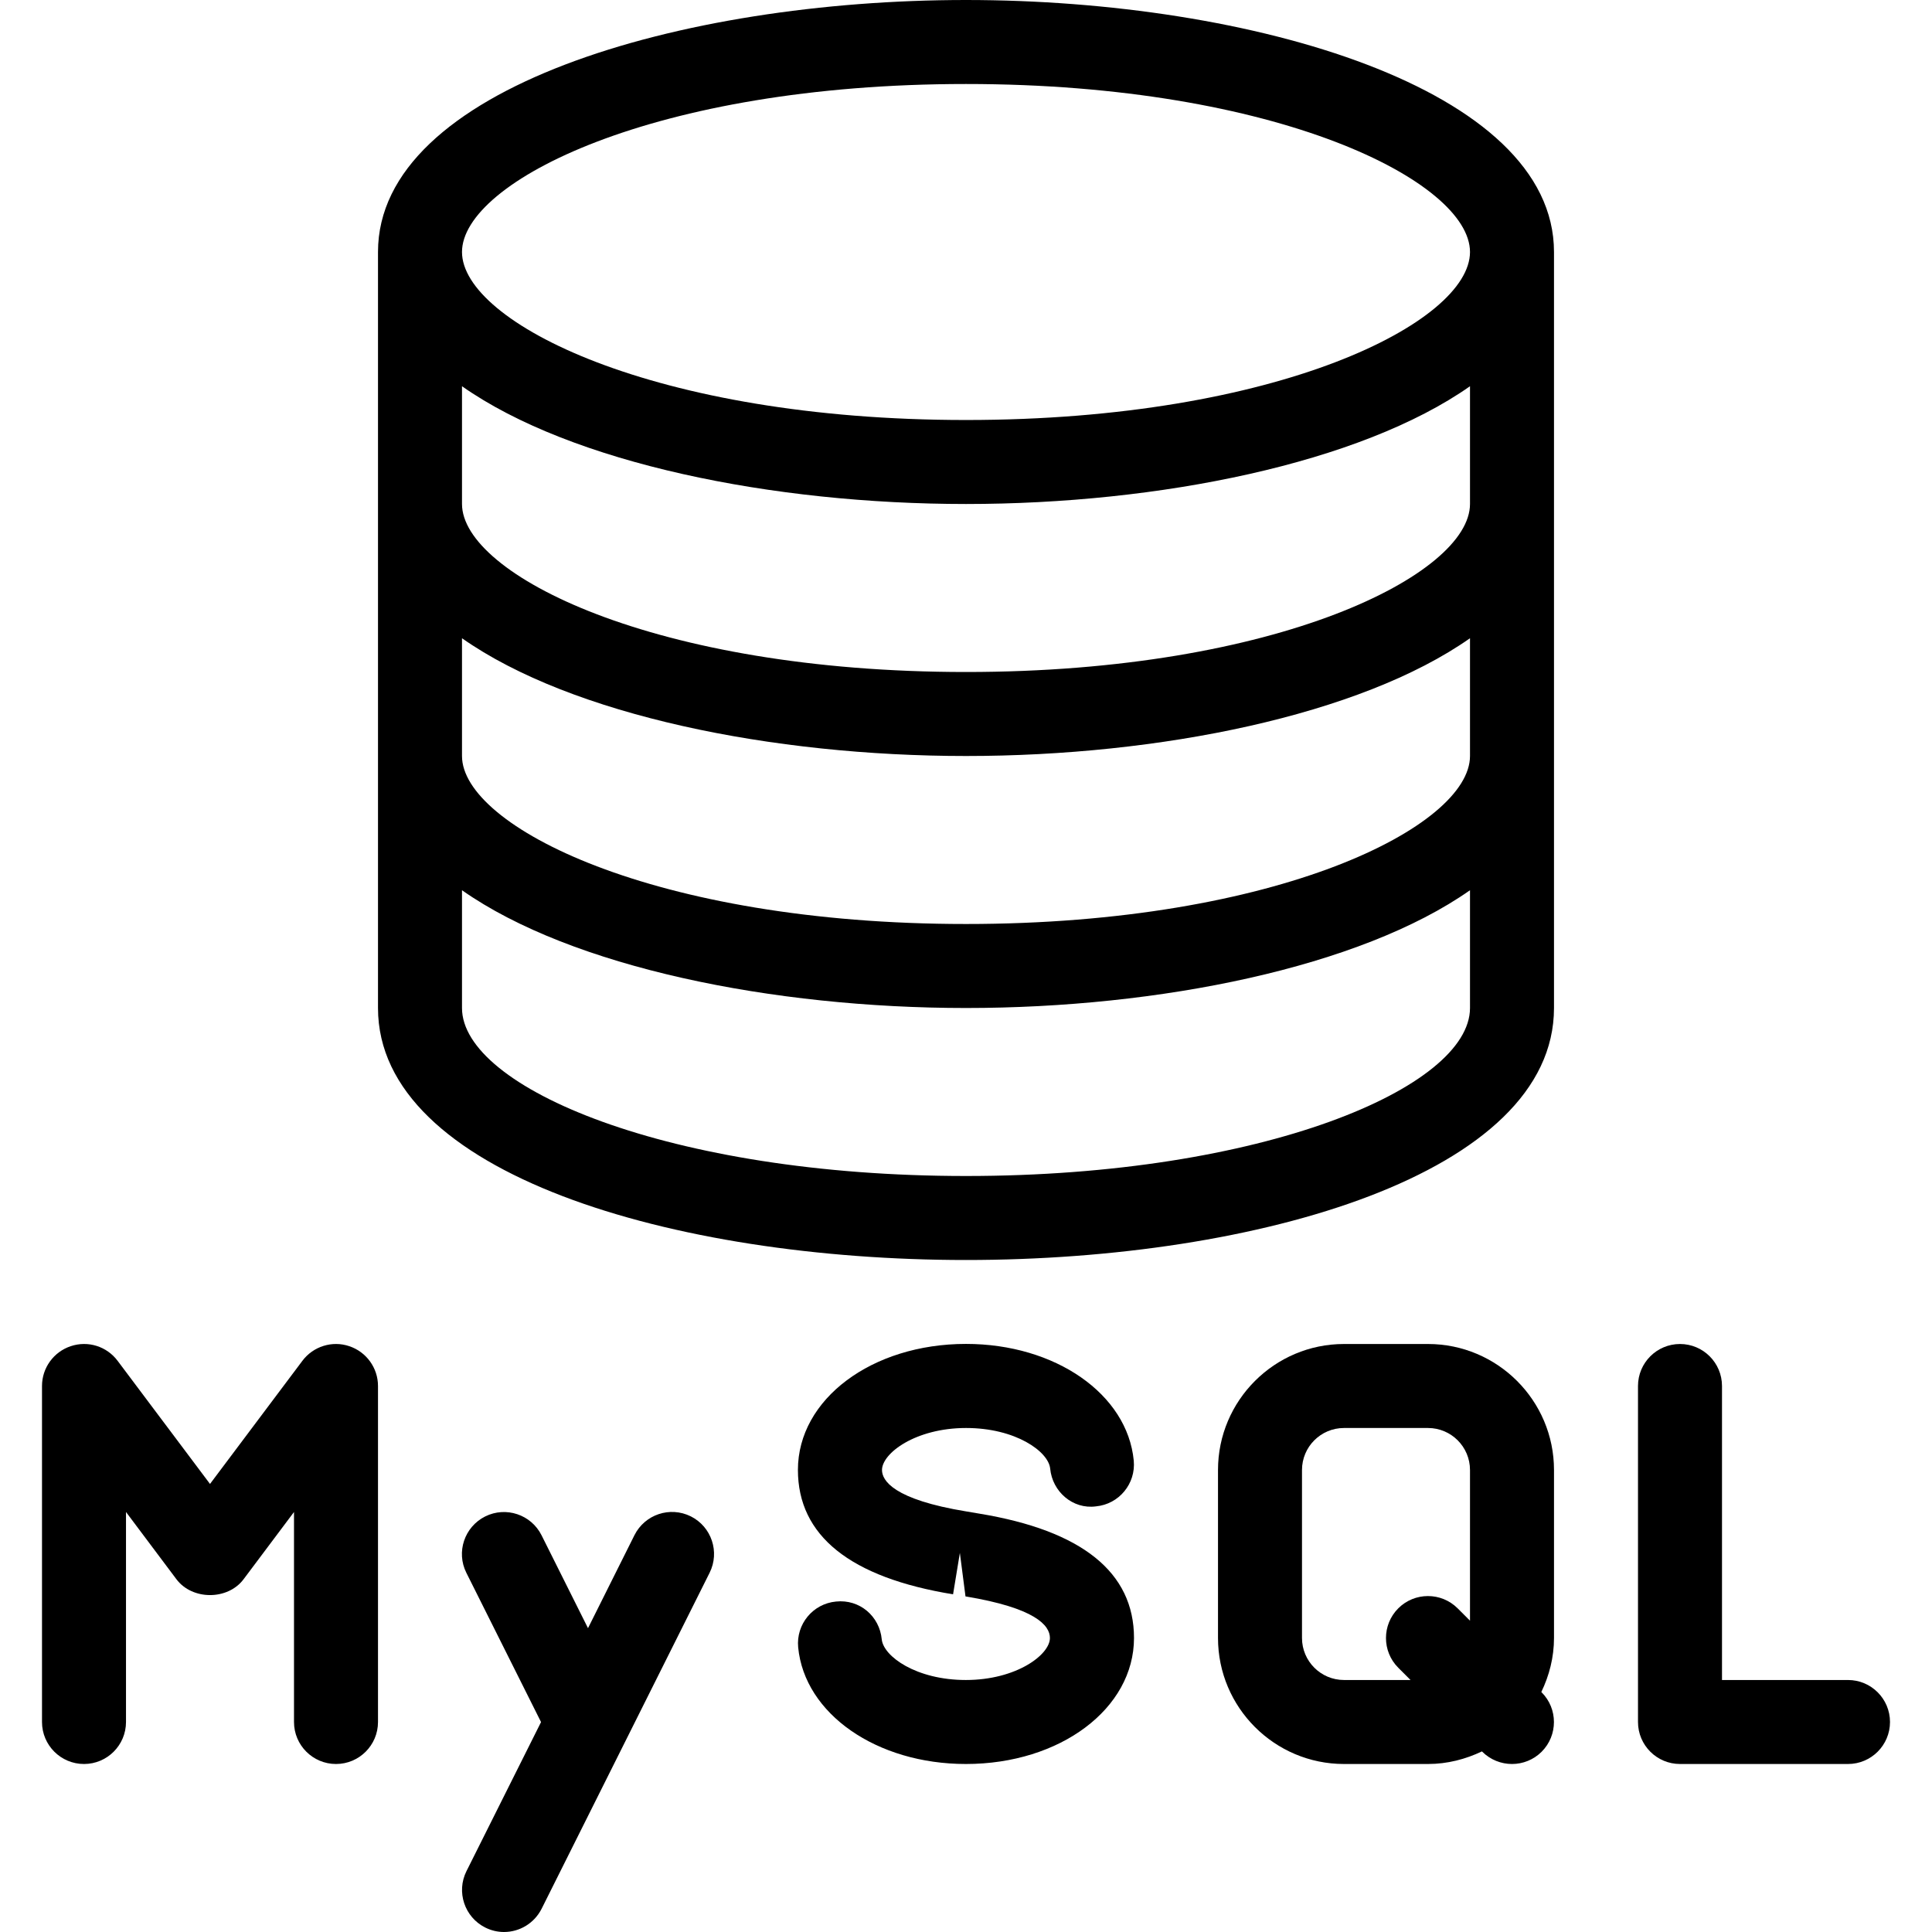
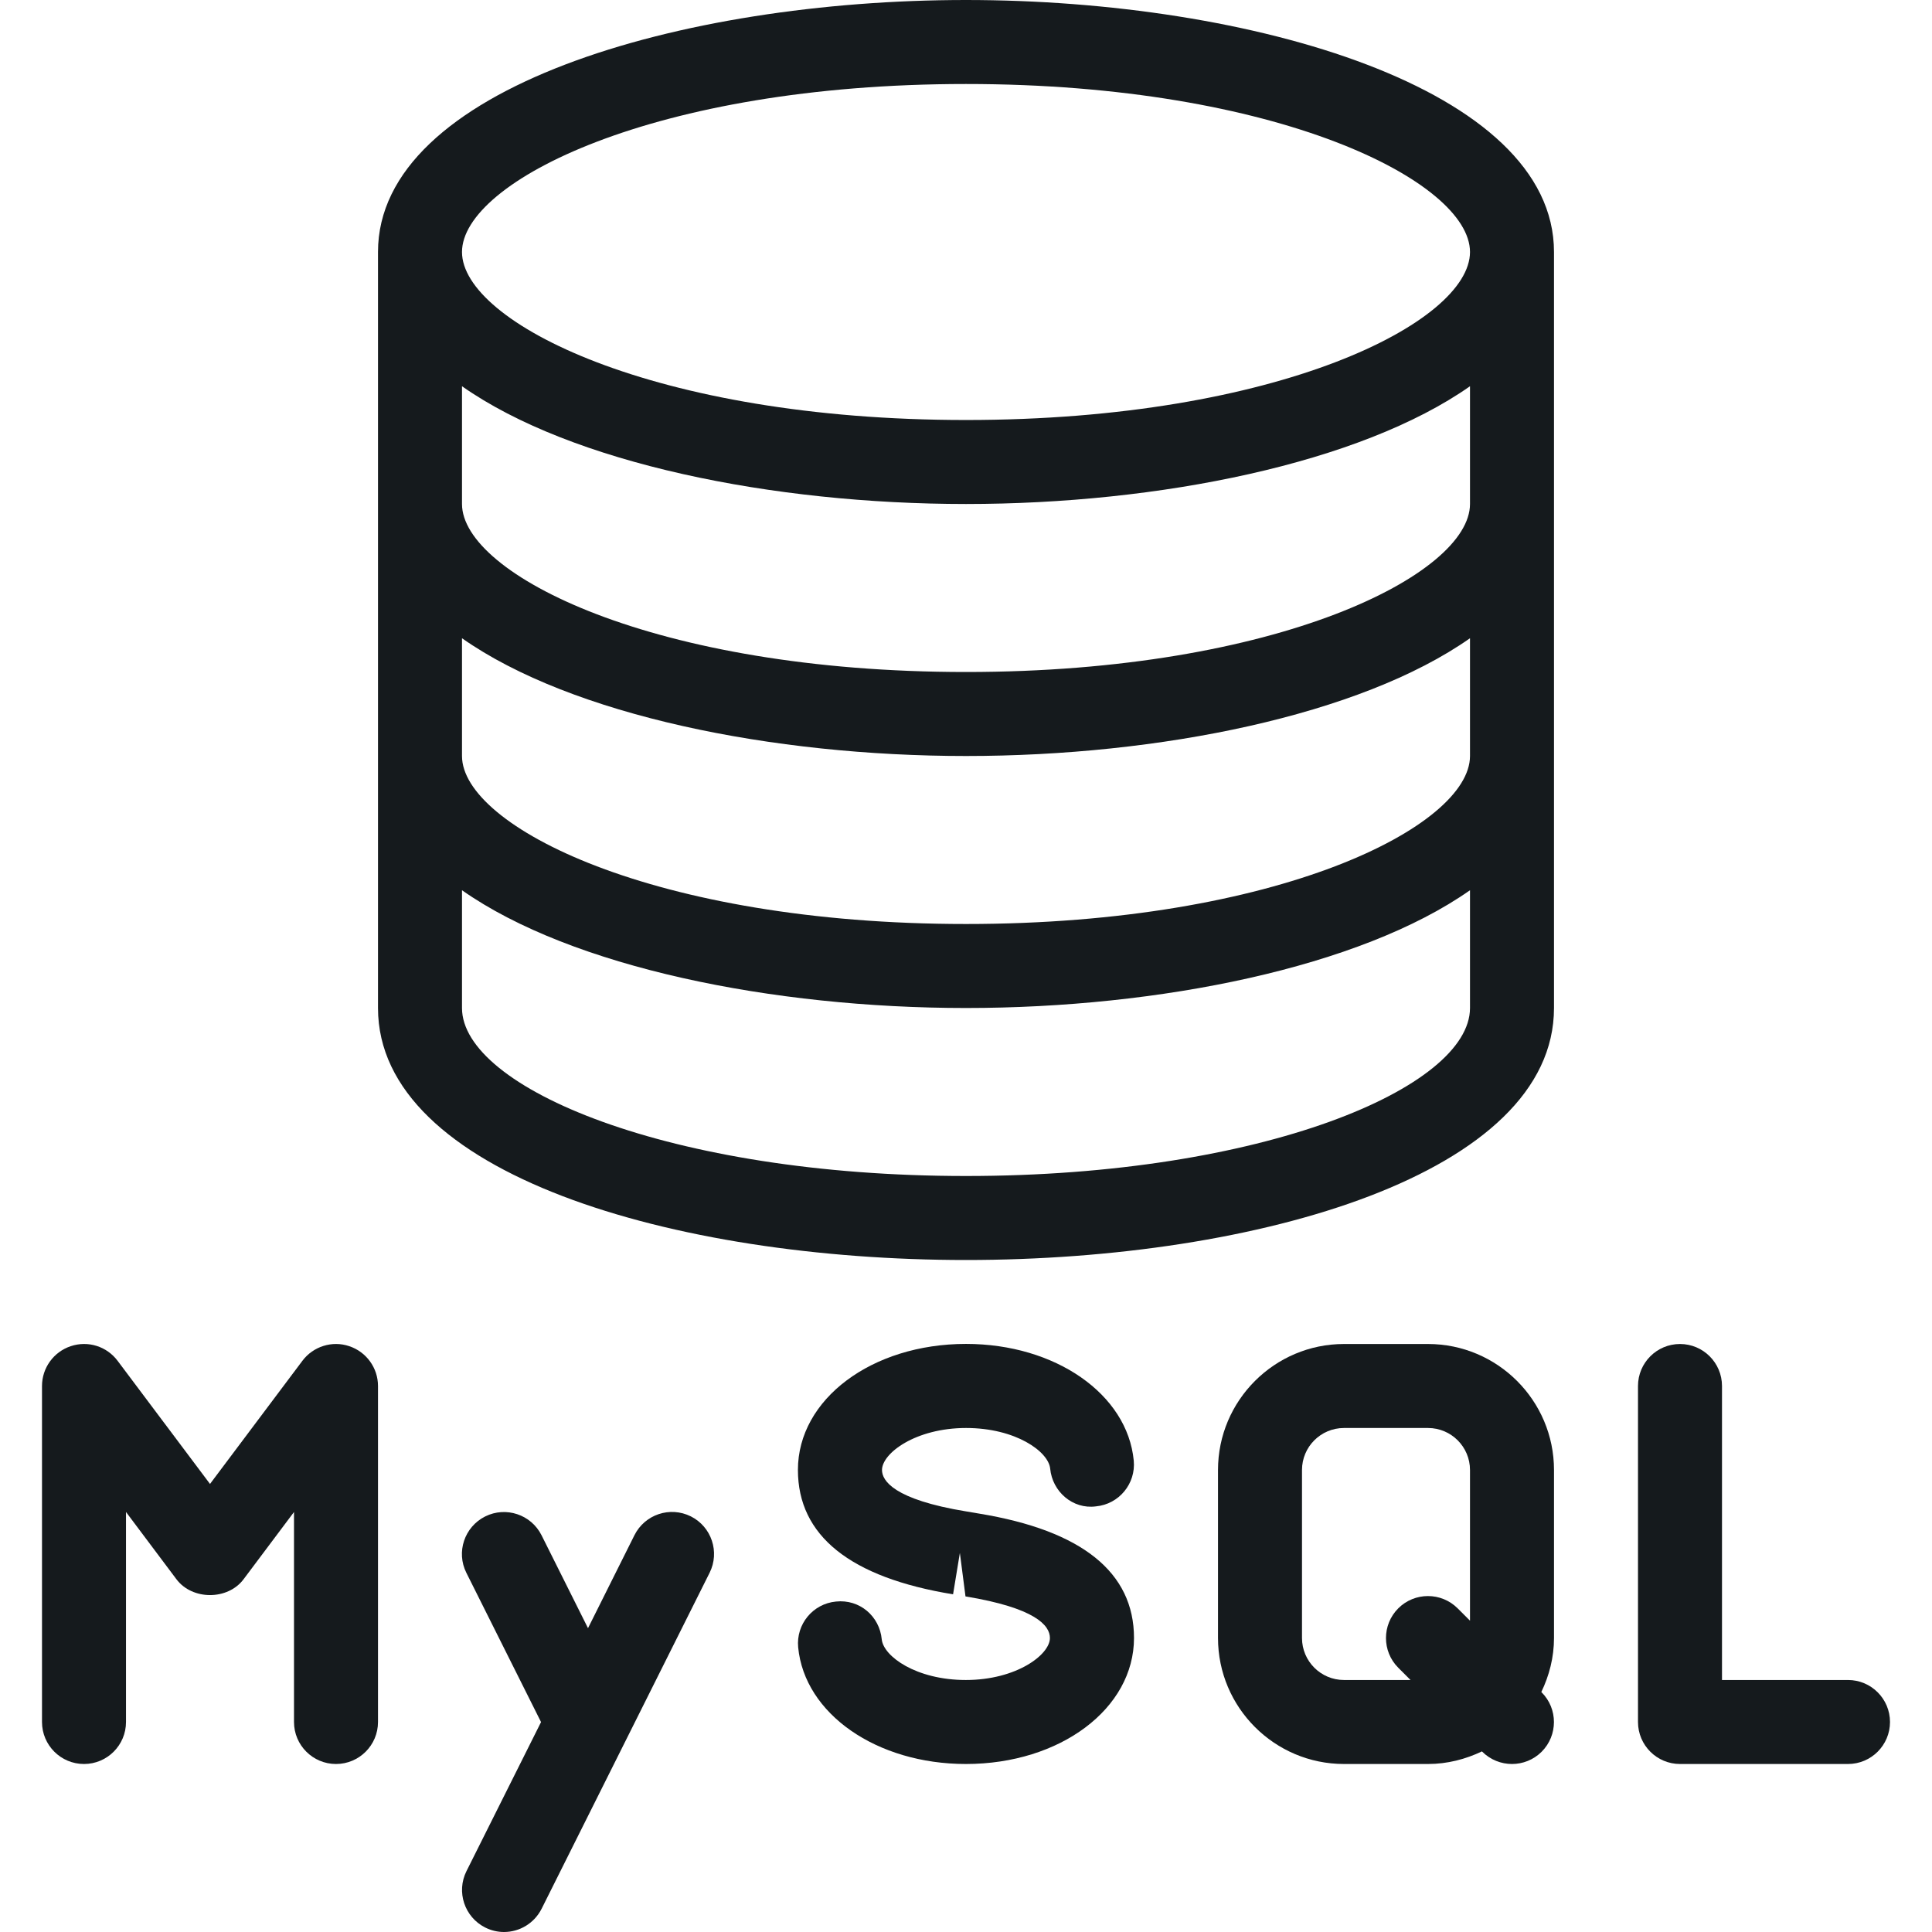
- <svg xmlns="http://www.w3.org/2000/svg" fill="#000000" height="800px" width="800px" version="1.1" id="Layer_1" viewBox="0 0 490.667 490.667" xml:space="preserve">
+ <svg xmlns="http://www.w3.org/2000/svg" fill="#151a1d" height="800px" width="800px" version="1.1" id="Layer_1" viewBox="0 0 490.667 490.667" xml:space="preserve">
  <g>
    <g>
      <path d="M245.333,0C172.928,0,96,22.421,96,64v192c0,42.027,75.115,64,149.333,64s149.333-21.973,149.333-64V64    C394.667,22.421,317.739,0,245.333,0z M373.333,256c0,20.181-52.565,42.667-128,42.667s-128-22.485-128-42.667v-29.909    c27.883,19.584,78.933,29.909,128,29.909s100.117-10.325,128-29.909V256z M373.333,192c0,17.813-48.704,42.667-128,42.667    s-128-24.853-128-42.667v-29.909c27.883,19.584,78.933,29.909,128,29.909s100.117-10.325,128-29.909V192z M373.333,128    c0,17.813-48.704,42.667-128,42.667s-128-24.853-128-42.667V98.091c27.883,19.584,78.933,29.909,128,29.909    s100.117-10.325,128-29.909V128z M245.333,106.667c-79.296,0-128-24.853-128-42.667c0-17.813,48.704-42.667,128-42.667    s128,24.853,128,42.667C373.333,81.813,324.629,106.667,245.333,106.667z" />
    </g>
  </g>
  <g>
    <g>
      <path d="M248.661,384.405l-3.157-0.533C226.795,380.821,224,375.957,224,373.333c0-4.245,8.512-10.667,21.355-10.667    c12.608,0,20.928,5.995,21.355,10.304c0.555,5.867,5.739,10.389,11.627,9.6c5.867-0.555,10.155-5.76,9.6-11.627    c-1.621-16.896-19.925-29.632-42.603-29.632c-23.936,0-42.688,14.059-42.688,32c0,16.704,13.248,27.328,39.403,31.595    l1.728-10.517l1.429,11.051c17.728,2.923,21.44,7.36,21.44,10.56c0,4.245-8.512,10.667-21.355,10.667    c-12.608,0-20.928-6.016-21.355-10.325c-0.555-5.867-5.611-10.24-11.627-9.6c-5.867,0.555-10.155,5.76-9.6,11.627    C204.331,435.264,222.635,448,245.312,448C269.248,448,288,433.941,288,416C288,399.317,274.773,388.693,248.661,384.405z" />
    </g>
  </g>
  <g>
    <g>
      <path d="M394.667,373.333c0-17.643-14.357-32-32-32h-21.333c-17.643,0-32,14.357-32,32V416c0,17.643,14.357,32,32,32h21.333    c4.928,0,9.536-1.216,13.696-3.2l0.085,0.085c2.091,2.069,4.821,3.115,7.552,3.115s5.461-1.045,7.531-3.115    c4.16-4.16,4.16-10.923,0-15.083l-0.085-0.085c2.005-4.16,3.221-8.789,3.221-13.717V373.333z M373.333,411.605l-3.136-3.136    c-4.16-4.16-10.923-4.16-15.083,0c-4.16,4.16-4.16,10.923,0,15.083l3.115,3.115h-16.896c-5.888,0-10.667-4.779-10.667-10.667    v-42.667c0-5.888,4.779-10.667,10.667-10.667h21.333c5.888,0,10.667,4.779,10.667,10.667V411.605z" />
    </g>
  </g>
  <g>
    <g>
      <path d="M469.333,426.667h-32V352c0-5.888-4.779-10.667-10.667-10.667c-5.888,0-10.667,4.779-10.667,10.667v85.333    c0,5.888,4.779,10.667,10.667,10.667h42.667c5.888,0,10.667-4.779,10.667-10.667C480,431.445,475.221,426.667,469.333,426.667z" />
    </g>
  </g>
  <g>
    <g>
      <path d="M175.445,385.109c-5.291-2.624-11.669-0.491-14.315,4.779l-11.797,23.616l-11.797-23.595    c-2.645-5.269-9.045-7.403-14.315-4.779c-5.269,2.645-7.424,9.045-4.779,14.315l18.965,37.909l-18.944,37.867    c-2.624,5.269-0.491,11.669,4.779,14.315c1.536,0.768,3.157,1.131,4.757,1.131c3.904,0,7.659-2.155,9.557-5.909l42.667-85.333    C182.848,394.155,180.715,387.755,175.445,385.109z" />
    </g>
  </g>
  <g>
    <g>
      <path d="M88.704,341.888c-4.331-1.472-9.152,0.043-11.904,3.712l-23.467,31.275L29.867,345.6    c-2.752-3.669-7.509-5.184-11.904-3.712c-4.352,1.451-7.296,5.525-7.296,10.112v85.333c0,5.888,4.779,10.667,10.667,10.667    S32,443.221,32,437.333V384l12.8,17.067c4.032,5.376,13.056,5.376,17.067,0L74.667,384v53.333c0,5.888,4.779,10.667,10.667,10.667    S96,443.221,96,437.333V352C96,347.413,93.056,343.339,88.704,341.888z" />
    </g>
  </g>
</svg>
